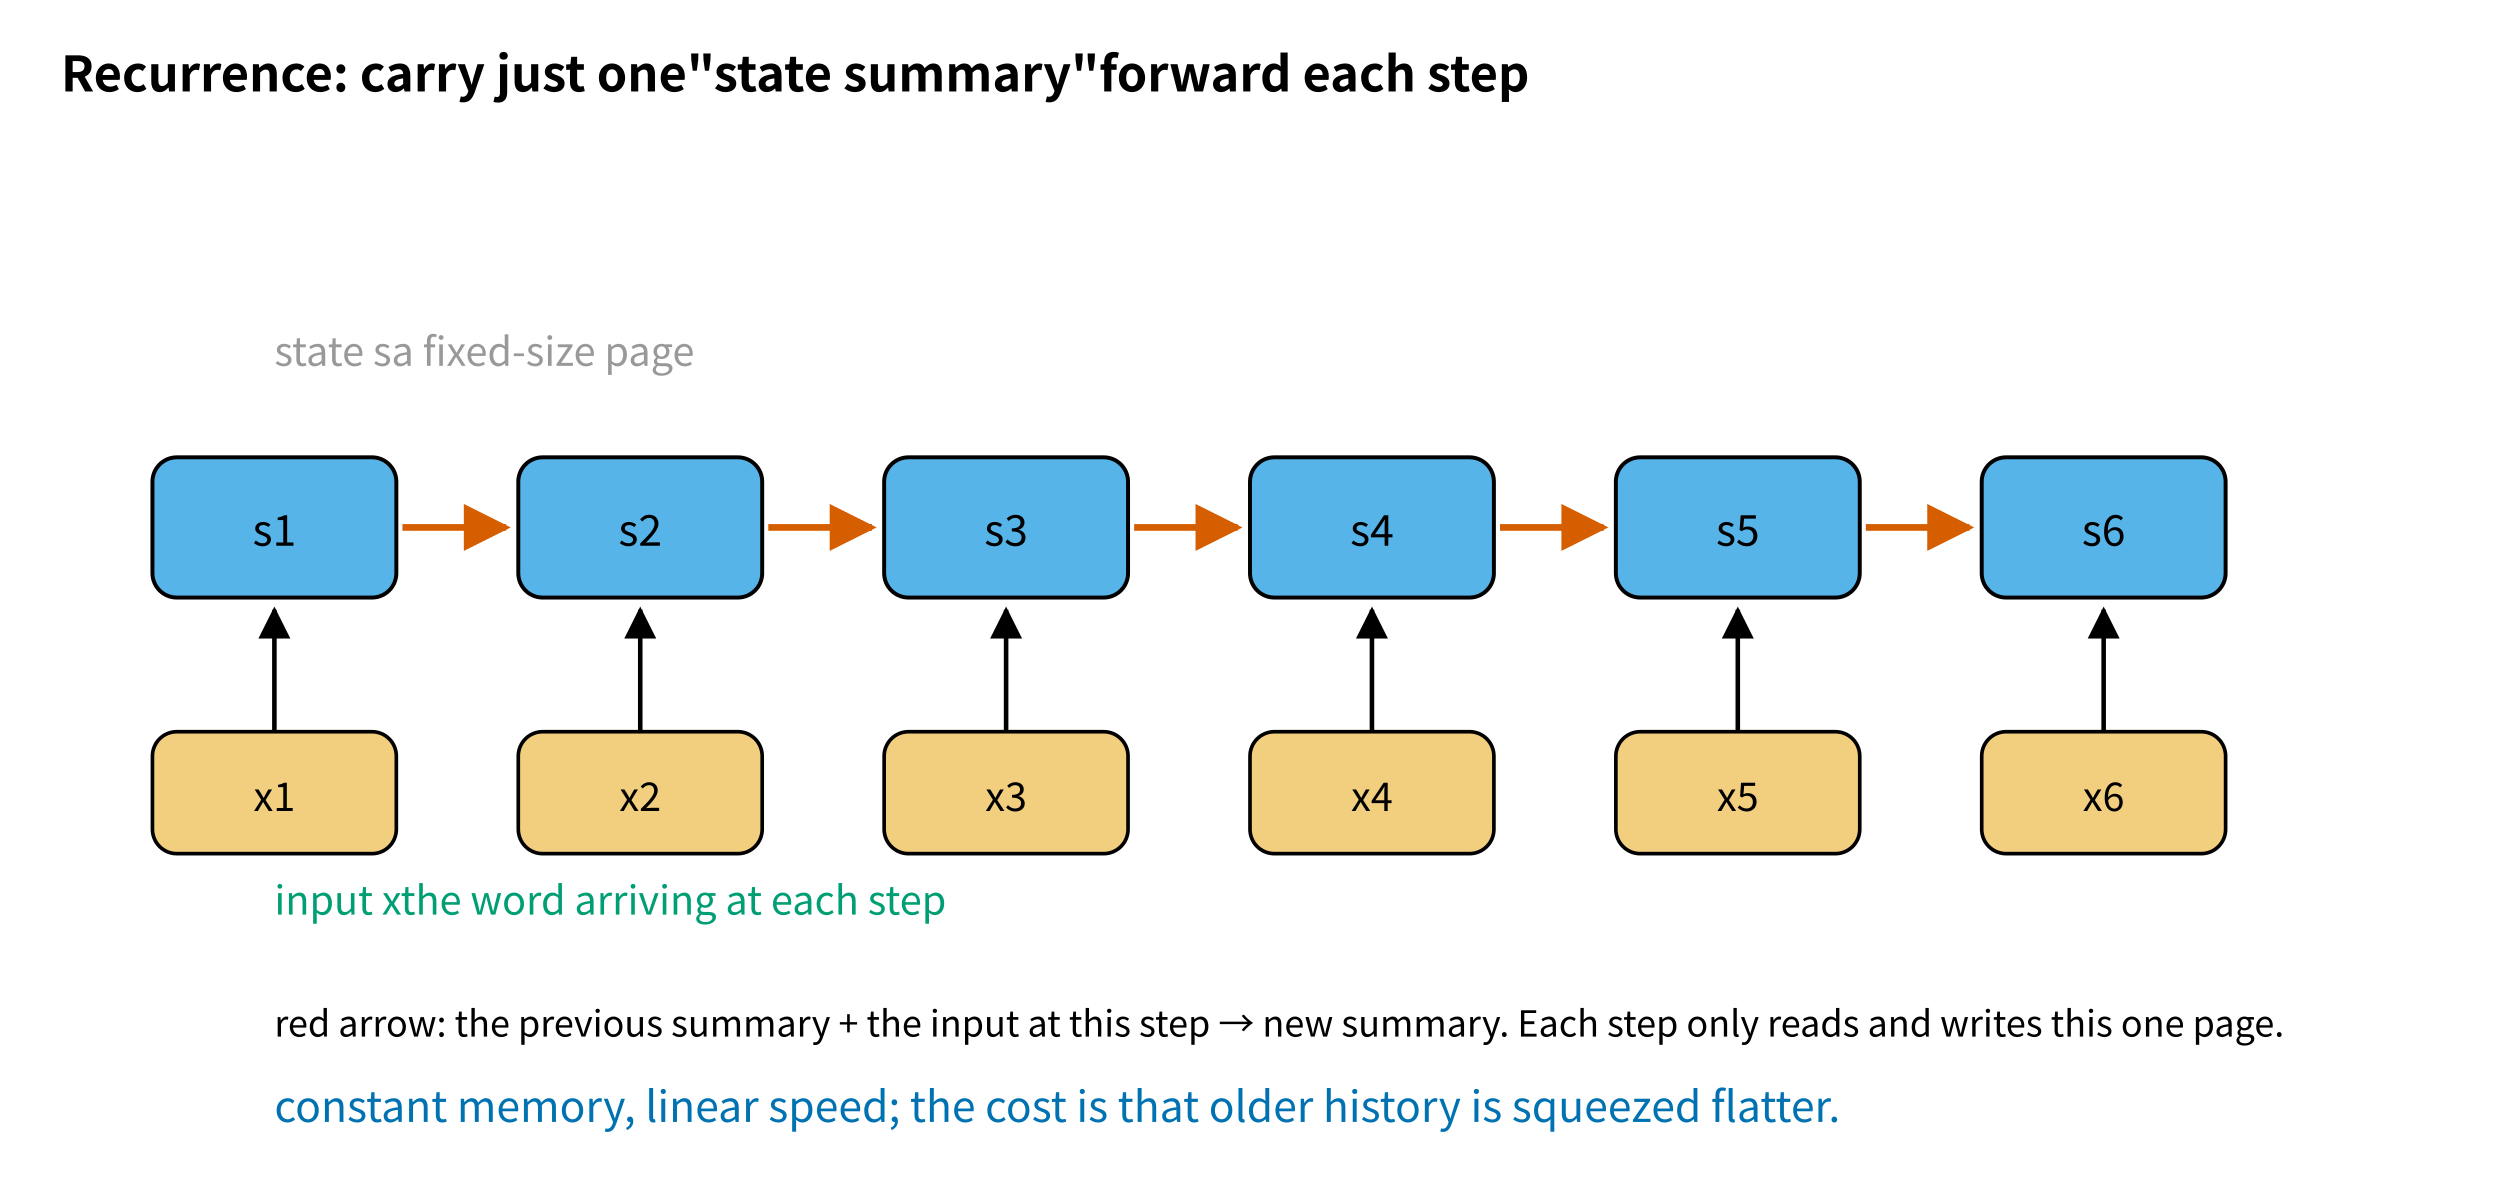
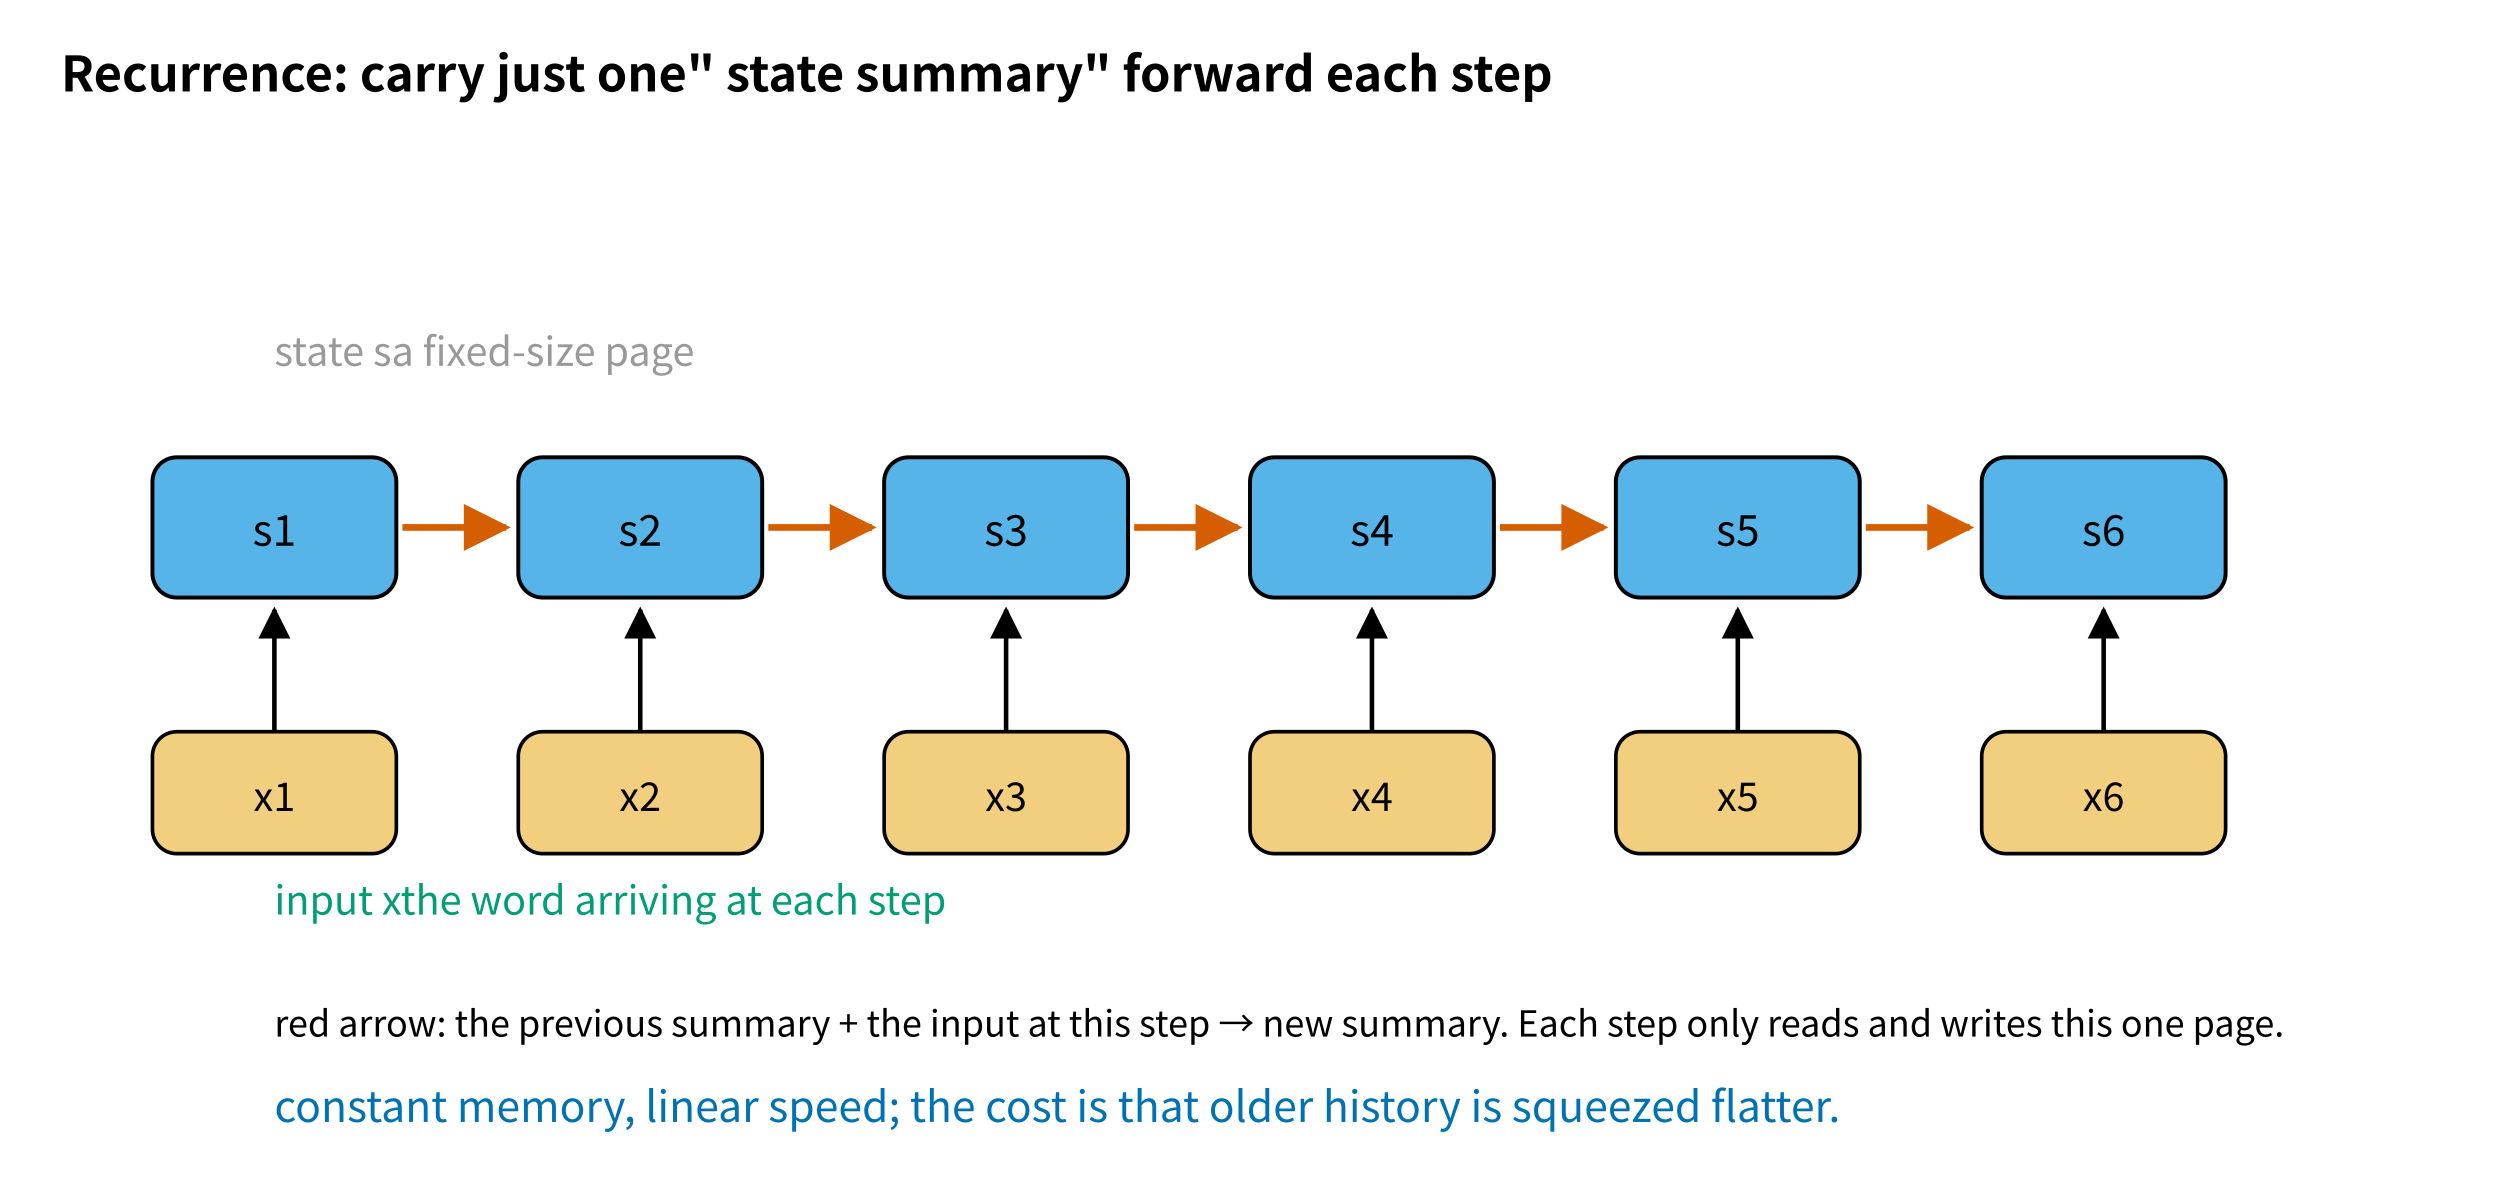
<svg xmlns="http://www.w3.org/2000/svg" width="820" height="390" viewBox="0 0 820 390">
  <defs>
    <marker id="arr" viewBox="0 0 10 10" refX="9" refY="5" markerWidth="7" markerHeight="7" orient="auto-start-reverse">
      <path d="M 0 0 L 10 5 L 0 10 z" fill="#000000" />
    </marker>
    <marker id="arrv" viewBox="0 0 10 10" refX="9" refY="5" markerWidth="7" markerHeight="7" orient="auto-start-reverse">
      <path d="M 0 0 L 10 5 L 0 10 z" fill="#D55E00" />
    </marker>
  </defs>
-   <text x="20" y="30" font-size="16" font-weight="bold" fill="#000000" font-family="Noto Sans CJK SC, sans-serif">Recurrence: carry just one"state summary"forward each step</text>
+   <text x="20" y="30" font-size="16" font-weight="bold" fill="#000000" font-family="Noto Sans CJK SC, sans-serif">Recurrence: carry just one" state summary" forward each step</text>
  <rect x="50" y="150" width="80" height="46" rx="8" fill="#56B4E9" stroke="#000000" stroke-width="1.3" />
  <text x="90" y="179" text-anchor="middle" font-size="14" fill="#000000" font-family="Noto Sans CJK SC, sans-serif">s1</text>
  <rect x="50" y="240" width="80" height="40" rx="8" fill="#E69F00" fill-opacity="0.5" stroke="#000000" stroke-width="1.2" />
  <text x="90" y="266" text-anchor="middle" font-size="13" fill="#000000" font-family="Noto Sans CJK SC, sans-serif">x1</text>
  <path d="M 90 240 L 90 200" stroke="#000000" stroke-width="1.5" marker-end="url(#arr)" />
  <path d="M 132 173 L 166 173" stroke="#D55E00" stroke-width="2.2" marker-end="url(#arrv)" />
  <rect x="170" y="150" width="80" height="46" rx="8" fill="#56B4E9" stroke="#000000" stroke-width="1.3" />
  <text x="210" y="179" text-anchor="middle" font-size="14" fill="#000000" font-family="Noto Sans CJK SC, sans-serif">s2</text>
  <rect x="170" y="240" width="80" height="40" rx="8" fill="#E69F00" fill-opacity="0.5" stroke="#000000" stroke-width="1.2" />
  <text x="210" y="266" text-anchor="middle" font-size="13" fill="#000000" font-family="Noto Sans CJK SC, sans-serif">x2</text>
  <path d="M 210 240 L 210 200" stroke="#000000" stroke-width="1.5" marker-end="url(#arr)" />
  <path d="M 252 173 L 286 173" stroke="#D55E00" stroke-width="2.2" marker-end="url(#arrv)" />
  <rect x="290" y="150" width="80" height="46" rx="8" fill="#56B4E9" stroke="#000000" stroke-width="1.3" />
  <text x="330" y="179" text-anchor="middle" font-size="14" fill="#000000" font-family="Noto Sans CJK SC, sans-serif">s3</text>
  <rect x="290" y="240" width="80" height="40" rx="8" fill="#E69F00" fill-opacity="0.5" stroke="#000000" stroke-width="1.2" />
  <text x="330" y="266" text-anchor="middle" font-size="13" fill="#000000" font-family="Noto Sans CJK SC, sans-serif">x3</text>
  <path d="M 330 240 L 330 200" stroke="#000000" stroke-width="1.5" marker-end="url(#arr)" />
  <path d="M 372 173 L 406 173" stroke="#D55E00" stroke-width="2.2" marker-end="url(#arrv)" />
  <rect x="410" y="150" width="80" height="46" rx="8" fill="#56B4E9" stroke="#000000" stroke-width="1.3" />
  <text x="450" y="179" text-anchor="middle" font-size="14" fill="#000000" font-family="Noto Sans CJK SC, sans-serif">s4</text>
  <rect x="410" y="240" width="80" height="40" rx="8" fill="#E69F00" fill-opacity="0.5" stroke="#000000" stroke-width="1.2" />
  <text x="450" y="266" text-anchor="middle" font-size="13" fill="#000000" font-family="Noto Sans CJK SC, sans-serif">x4</text>
  <path d="M 450 240 L 450 200" stroke="#000000" stroke-width="1.5" marker-end="url(#arr)" />
  <path d="M 492 173 L 526 173" stroke="#D55E00" stroke-width="2.2" marker-end="url(#arrv)" />
  <rect x="530" y="150" width="80" height="46" rx="8" fill="#56B4E9" stroke="#000000" stroke-width="1.3" />
  <text x="570" y="179" text-anchor="middle" font-size="14" fill="#000000" font-family="Noto Sans CJK SC, sans-serif">s5</text>
  <rect x="530" y="240" width="80" height="40" rx="8" fill="#E69F00" fill-opacity="0.5" stroke="#000000" stroke-width="1.2" />
  <text x="570" y="266" text-anchor="middle" font-size="13" fill="#000000" font-family="Noto Sans CJK SC, sans-serif">x5</text>
  <path d="M 570 240 L 570 200" stroke="#000000" stroke-width="1.5" marker-end="url(#arr)" />
  <path d="M 612 173 L 646 173" stroke="#D55E00" stroke-width="2.2" marker-end="url(#arrv)" />
  <rect x="650" y="150" width="80" height="46" rx="8" fill="#56B4E9" stroke="#000000" stroke-width="1.3" />
  <text x="690" y="179" text-anchor="middle" font-size="14" fill="#000000" font-family="Noto Sans CJK SC, sans-serif">s6</text>
  <rect x="650" y="240" width="80" height="40" rx="8" fill="#E69F00" fill-opacity="0.5" stroke="#000000" stroke-width="1.2" />
  <text x="690" y="266" text-anchor="middle" font-size="13" fill="#000000" font-family="Noto Sans CJK SC, sans-serif">x6</text>
  <path d="M 690 240 L 690 200" stroke="#000000" stroke-width="1.5" marker-end="url(#arr)" />
  <text x="90" y="120" font-size="13" fill="#999999" font-family="Noto Sans CJK SC, sans-serif">state sa fixed-size page</text>
  <text x="90" y="300" font-size="13" fill="#009E73" font-family="Noto Sans CJK SC, sans-serif">input xthe word arriving at each step</text>
  <text x="90" y="340" font-size="11.8" fill="#000000" font-family="Noto Sans CJK SC, sans-serif">red arrow: the previous summary + the input at this step → new summary. Each step only reads and writes this one page.</text>
  <text x="90" y="368" font-size="14" fill="#0072B2" font-family="Noto Sans CJK SC, sans-serif">constant memory, linear speed; the cost is that older history is squeezed flatter.</text>
</svg>
